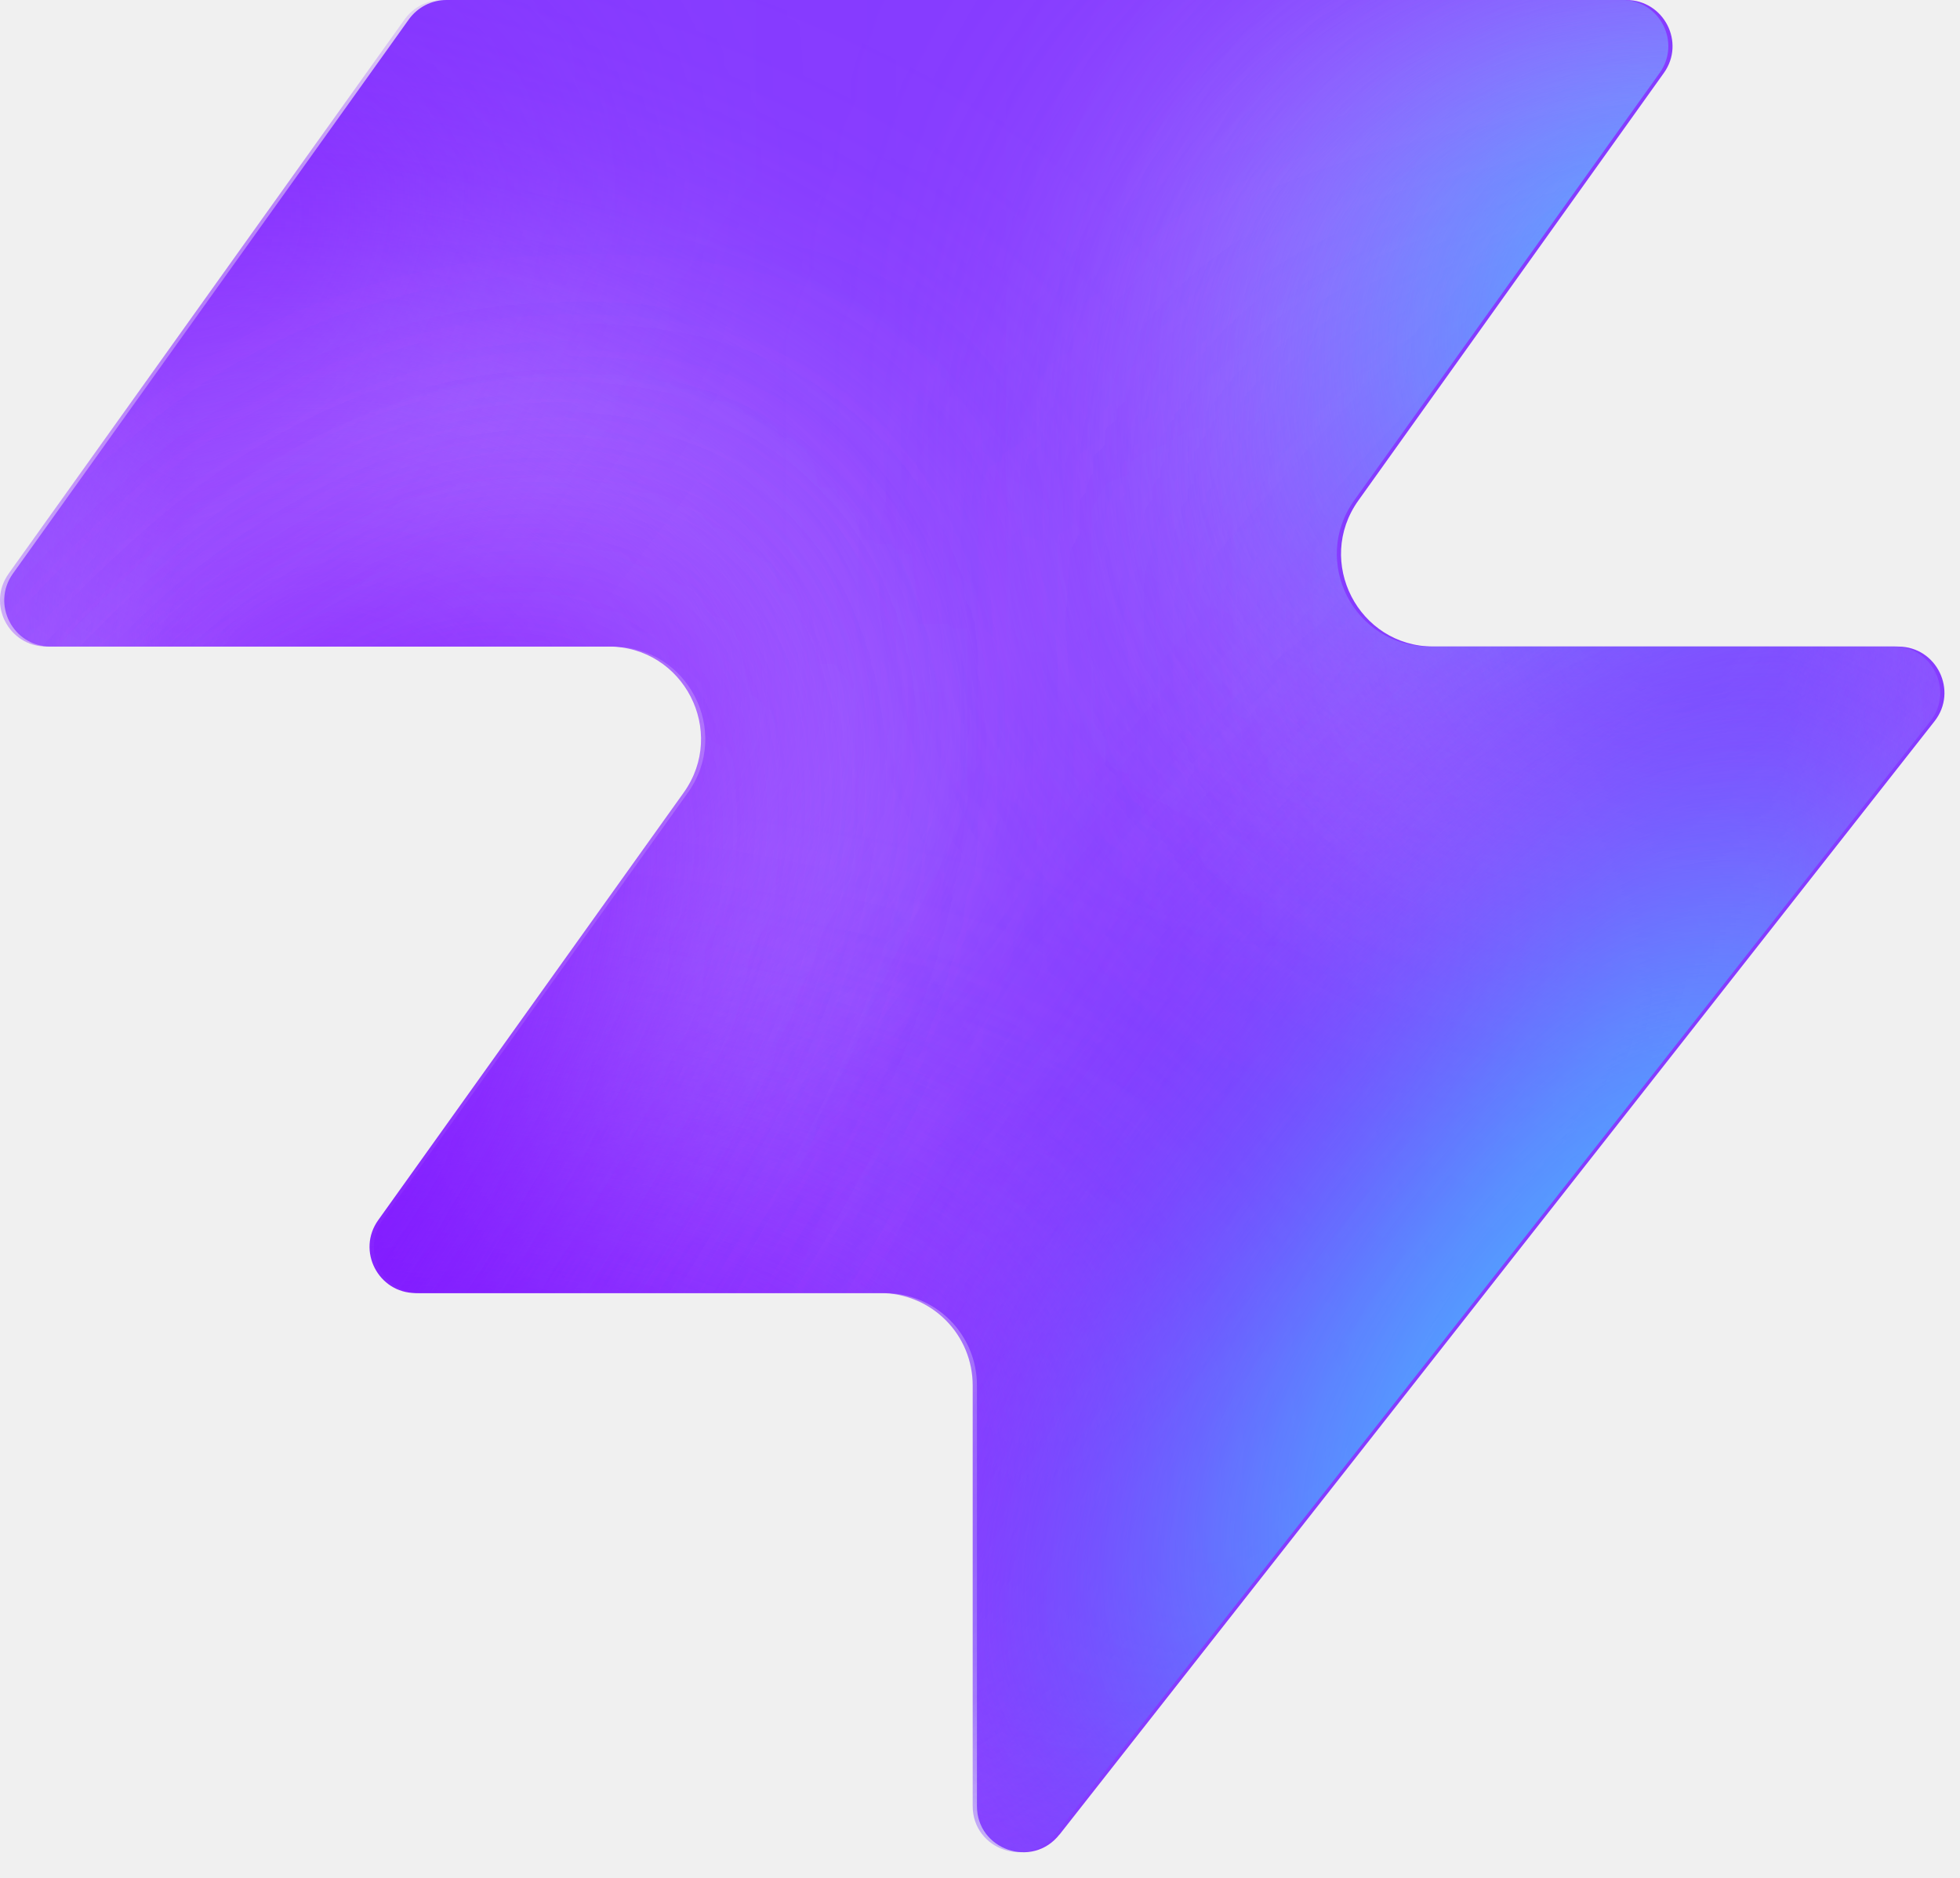
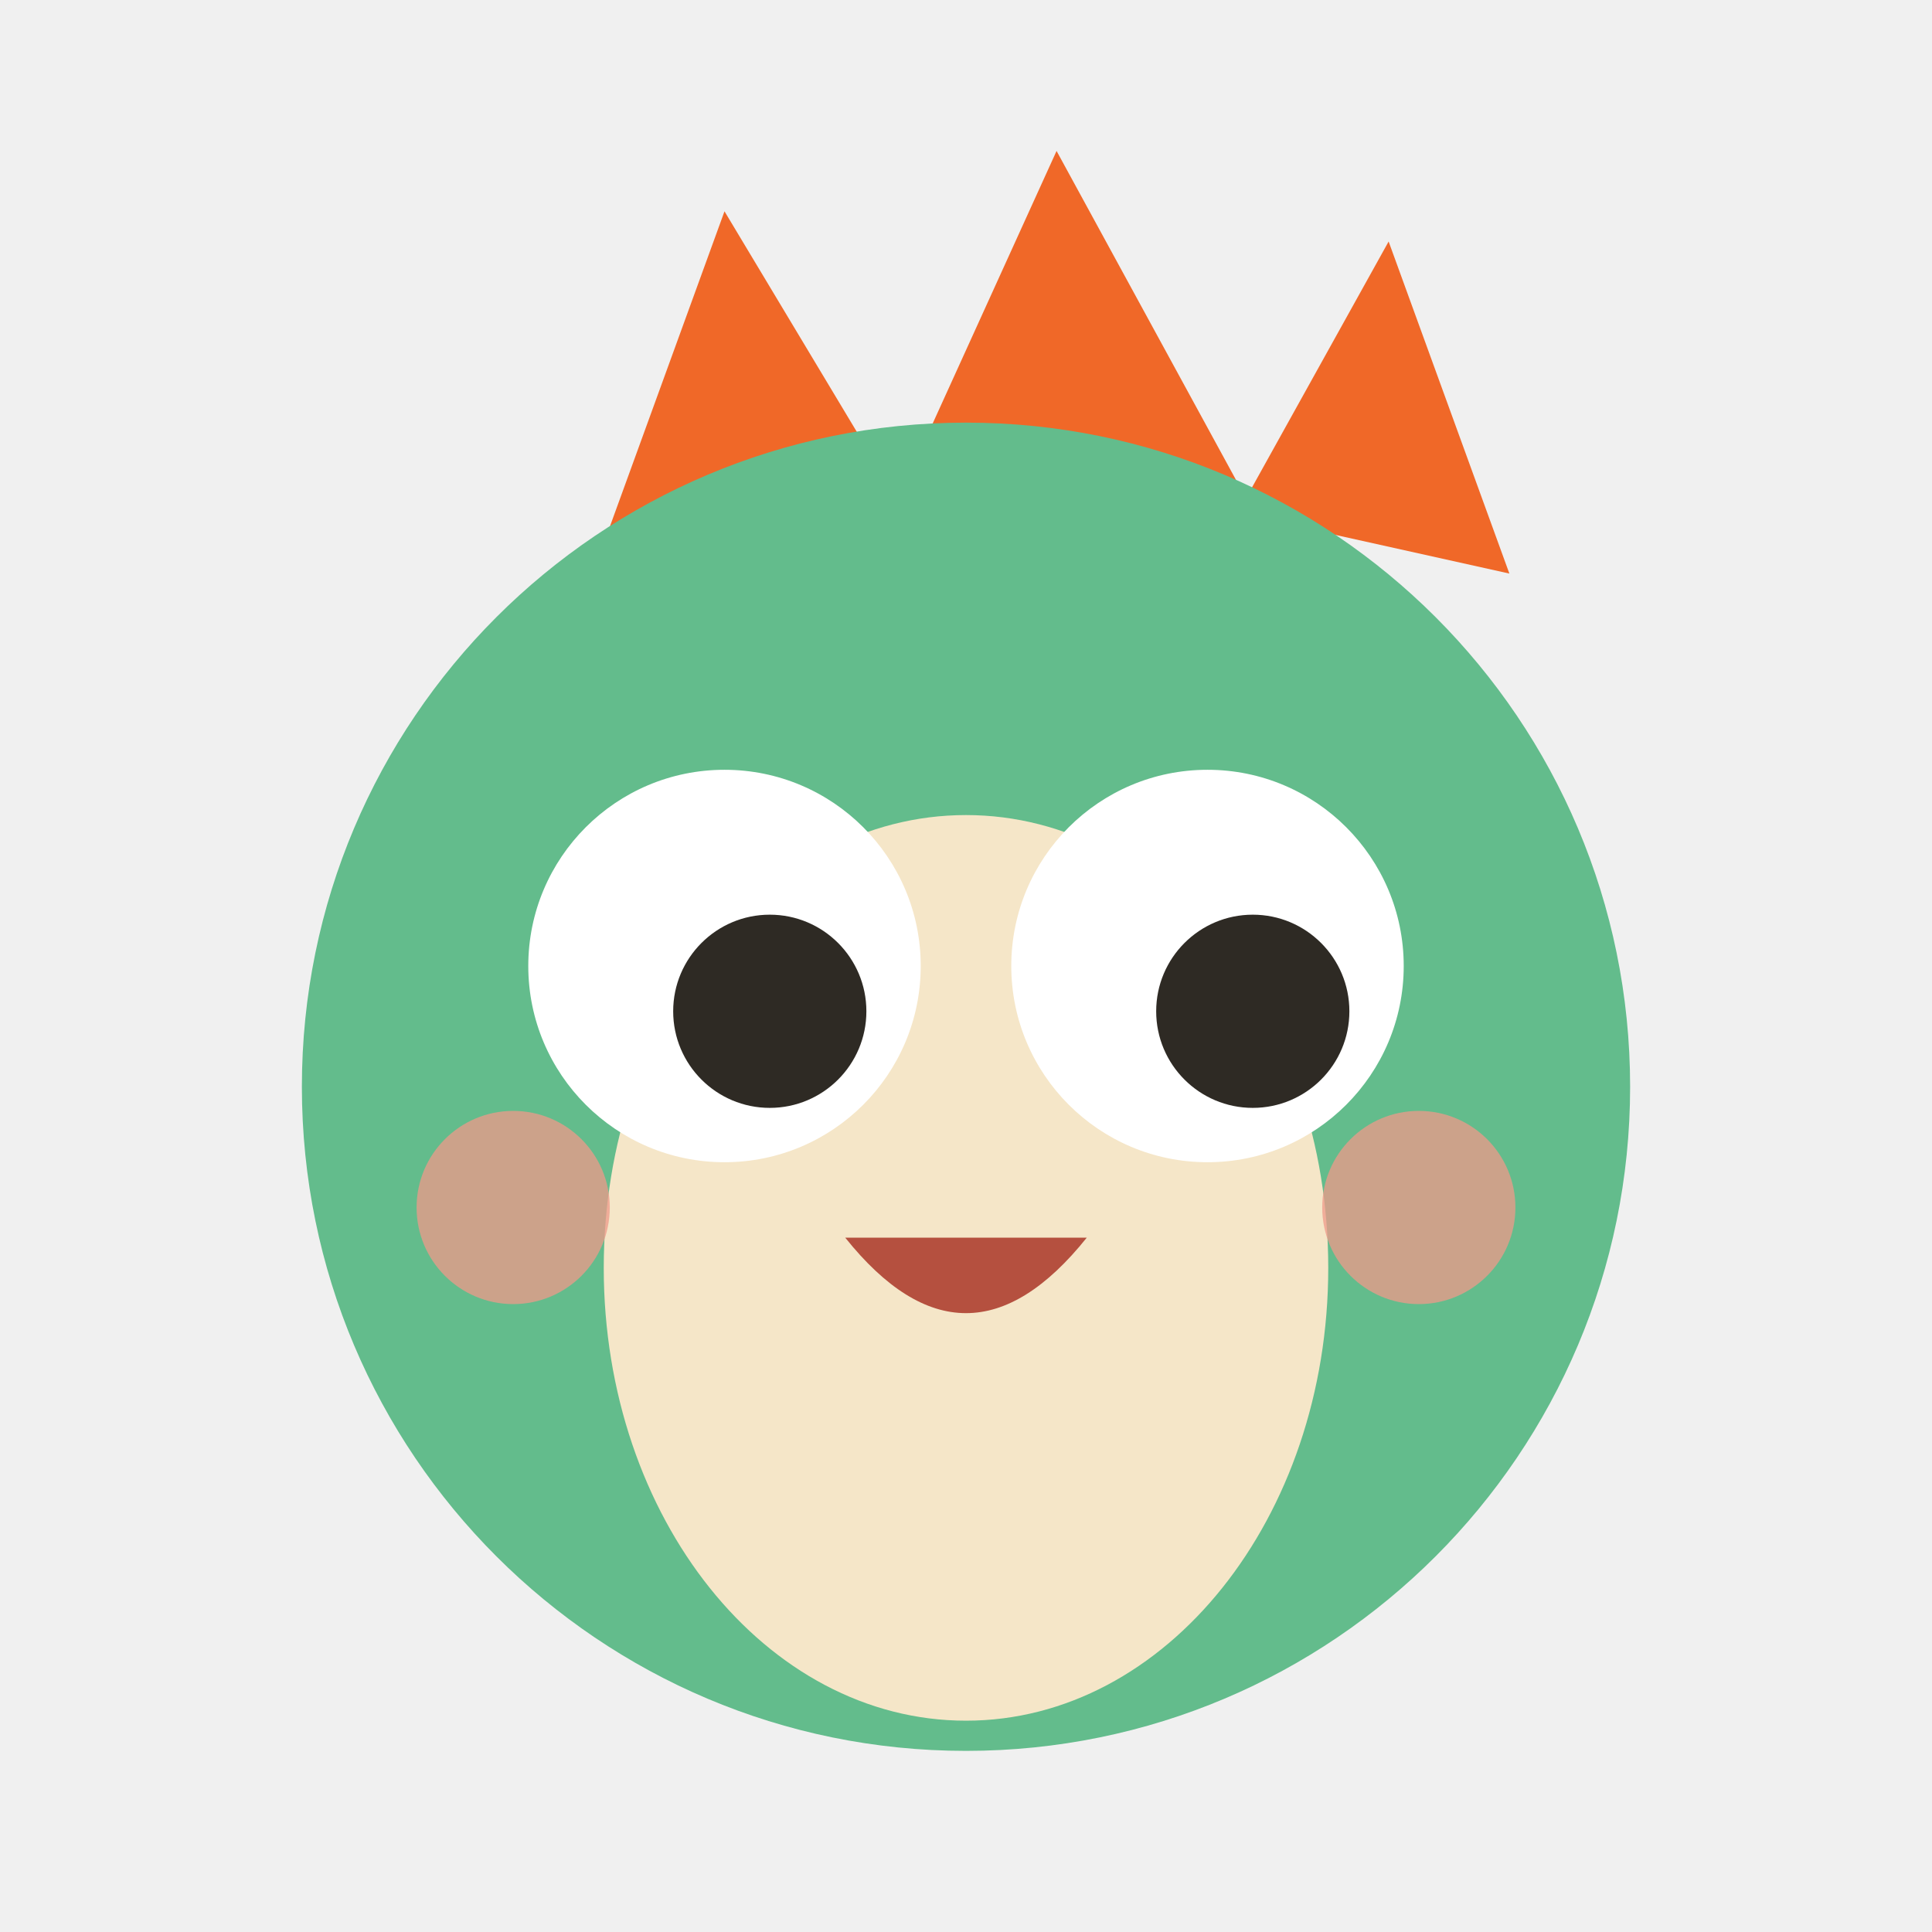
- <svg xmlns="http://www.w3.org/2000/svg" width="48" height="46" fill="none" viewBox="0 0 48 46">
-   <path fill="#863bff" d="M25.946 44.938c-.664.845-2.021.375-2.021-.698V33.937a2.26 2.26 0 0 0-2.262-2.262H10.287c-.92 0-1.456-1.04-.92-1.788l7.48-10.471c1.07-1.497 0-3.578-1.842-3.578H1.237c-.92 0-1.456-1.04-.92-1.788L10.013.474c.214-.297.556-.474.92-.474h28.894c.92 0 1.456 1.04.92 1.788l-7.48 10.471c-1.07 1.498 0 3.579 1.842 3.579h11.377c.943 0 1.473 1.088.89 1.83L25.947 44.94z" style="fill:#863bff;fill:color(display-p3 .525 .23 1);fill-opacity:1" />
-   <mask id="a" width="48" height="46" x="0" y="0" maskUnits="userSpaceOnUse" style="mask-type:alpha">
-     <path fill="#000" d="M25.842 44.938c-.664.844-2.021.375-2.021-.698V33.937a2.26 2.26 0 0 0-2.262-2.262H10.183c-.92 0-1.456-1.04-.92-1.788l7.48-10.471c1.07-1.498 0-3.579-1.842-3.579H1.133c-.92 0-1.456-1.04-.92-1.787L9.91.473c.214-.297.556-.474.92-.474h28.894c.92 0 1.456 1.04.92 1.788l-7.48 10.471c-1.07 1.498 0 3.578 1.842 3.578h11.377c.943 0 1.473 1.088.89 1.832L25.843 44.94z" style="fill:#000;fill-opacity:1" />
-   </mask>
-   <g mask="url(#a)">
-     <g filter="url(#b)">
-       <ellipse cx="5.508" cy="14.704" fill="#ede6ff" rx="5.508" ry="14.704" style="fill:#ede6ff;fill:color(display-p3 .927 .903 1);fill-opacity:1" transform="matrix(.00324 1 1 -.00324 -4.47 31.516)" />
-     </g>
-     <g filter="url(#c)">
-       <ellipse cx="10.399" cy="29.851" fill="#ede6ff" rx="10.399" ry="29.851" style="fill:#ede6ff;fill:color(display-p3 .927 .903 1);fill-opacity:1" transform="matrix(.00324 1 1 -.00324 -39.328 7.883)" />
-     </g>
-     <g filter="url(#d)">
-       <ellipse cx="5.508" cy="30.487" fill="#7e14ff" rx="5.508" ry="30.487" style="fill:#7e14ff;fill:color(display-p3 .492 .077 1);fill-opacity:1" transform="rotate(89.814 -25.913 -14.639)scale(1 -1)" />
-     </g>
-     <g filter="url(#e)">
-       <ellipse cx="5.508" cy="30.599" fill="#7e14ff" rx="5.508" ry="30.599" style="fill:#7e14ff;fill:color(display-p3 .492 .077 1);fill-opacity:1" transform="rotate(89.814 -32.644 -3.334)scale(1 -1)" />
-     </g>
-     <g filter="url(#f)">
-       <ellipse cx="5.508" cy="30.599" fill="#7e14ff" rx="5.508" ry="30.599" style="fill:#7e14ff;fill:color(display-p3 .492 .077 1);fill-opacity:1" transform="matrix(.00324 1 1 -.00324 -34.34 30.47)" />
-     </g>
-     <g filter="url(#g)">
-       <ellipse cx="14.072" cy="22.078" fill="#ede6ff" rx="14.072" ry="22.078" style="fill:#ede6ff;fill:color(display-p3 .927 .903 1);fill-opacity:1" transform="rotate(93.35 24.506 48.493)scale(-1 1)" />
-     </g>
-     <g filter="url(#h)">
-       <ellipse cx="3.47" cy="21.501" fill="#7e14ff" rx="3.47" ry="21.501" style="fill:#7e14ff;fill:color(display-p3 .492 .077 1);fill-opacity:1" transform="rotate(89.009 28.708 47.59)scale(-1 1)" />
-     </g>
-     <g filter="url(#i)">
-       <ellipse cx="3.47" cy="21.501" fill="#7e14ff" rx="3.47" ry="21.501" style="fill:#7e14ff;fill:color(display-p3 .492 .077 1);fill-opacity:1" transform="rotate(89.009 28.708 47.59)scale(-1 1)" />
-     </g>
-     <g filter="url(#j)">
-       <ellipse cx=".387" cy="8.972" fill="#7e14ff" rx="4.407" ry="29.108" style="fill:#7e14ff;fill:color(display-p3 .492 .077 1);fill-opacity:1" transform="rotate(39.51 .387 8.972)" />
-     </g>
-     <g filter="url(#k)">
-       <ellipse cx="47.523" cy="-6.092" fill="#7e14ff" rx="4.407" ry="29.108" style="fill:#7e14ff;fill:color(display-p3 .492 .077 1);fill-opacity:1" transform="rotate(37.892 47.523 -6.092)" />
-     </g>
-     <g filter="url(#l)">
-       <ellipse cx="41.412" cy="6.333" fill="#47bfff" rx="5.971" ry="9.665" style="fill:#47bfff;fill:color(display-p3 .28 .748 1);fill-opacity:1" transform="rotate(37.892 41.412 6.333)" />
-     </g>
-     <g filter="url(#m)">
-       <ellipse cx="-1.879" cy="38.332" fill="#7e14ff" rx="4.407" ry="29.108" style="fill:#7e14ff;fill:color(display-p3 .492 .077 1);fill-opacity:1" transform="rotate(37.892 -1.88 38.332)" />
-     </g>
-     <g filter="url(#n)">
-       <ellipse cx="-1.879" cy="38.332" fill="#7e14ff" rx="4.407" ry="29.108" style="fill:#7e14ff;fill:color(display-p3 .492 .077 1);fill-opacity:1" transform="rotate(37.892 -1.88 38.332)" />
-     </g>
-     <g filter="url(#o)">
-       <ellipse cx="35.651" cy="29.907" fill="#7e14ff" rx="4.407" ry="29.108" style="fill:#7e14ff;fill:color(display-p3 .492 .077 1);fill-opacity:1" transform="rotate(37.892 35.651 29.907)" />
-     </g>
-     <g filter="url(#p)">
-       <ellipse cx="38.418" cy="32.4" fill="#47bfff" rx="5.971" ry="15.297" style="fill:#47bfff;fill:color(display-p3 .28 .748 1);fill-opacity:1" transform="rotate(37.892 38.418 32.4)" />
-     </g>
-   </g>
-   <defs>
-     <filter id="b" width="60.045" height="41.654" x="-19.77" y="16.149" color-interpolation-filters="sRGB" filterUnits="userSpaceOnUse">
-       <feFlood flood-opacity="0" result="BackgroundImageFix" />
-       <feBlend in="SourceGraphic" in2="BackgroundImageFix" result="shape" />
-       <feGaussianBlur result="effect1_foregroundBlur_2002_17158" stdDeviation="7.659" />
-     </filter>
-     <filter id="c" width="90.34" height="51.437" x="-54.613" y="-7.533" color-interpolation-filters="sRGB" filterUnits="userSpaceOnUse">
-       <feFlood flood-opacity="0" result="BackgroundImageFix" />
-       <feBlend in="SourceGraphic" in2="BackgroundImageFix" result="shape" />
-       <feGaussianBlur result="effect1_foregroundBlur_2002_17158" stdDeviation="7.659" />
-     </filter>
-     <filter id="d" width="79.355" height="29.4" x="-49.64" y="2.03" color-interpolation-filters="sRGB" filterUnits="userSpaceOnUse">
-       <feFlood flood-opacity="0" result="BackgroundImageFix" />
-       <feBlend in="SourceGraphic" in2="BackgroundImageFix" result="shape" />
-       <feGaussianBlur result="effect1_foregroundBlur_2002_17158" stdDeviation="4.596" />
-     </filter>
-     <filter id="e" width="79.579" height="29.4" x="-45.045" y="20.029" color-interpolation-filters="sRGB" filterUnits="userSpaceOnUse">
-       <feFlood flood-opacity="0" result="BackgroundImageFix" />
-       <feBlend in="SourceGraphic" in2="BackgroundImageFix" result="shape" />
-       <feGaussianBlur result="effect1_foregroundBlur_2002_17158" stdDeviation="4.596" />
-     </filter>
-     <filter id="f" width="79.579" height="29.4" x="-43.513" y="21.178" color-interpolation-filters="sRGB" filterUnits="userSpaceOnUse">
-       <feFlood flood-opacity="0" result="BackgroundImageFix" />
-       <feBlend in="SourceGraphic" in2="BackgroundImageFix" result="shape" />
-       <feGaussianBlur result="effect1_foregroundBlur_2002_17158" stdDeviation="4.596" />
-     </filter>
-     <filter id="g" width="74.749" height="58.852" x="15.756" y="-17.901" color-interpolation-filters="sRGB" filterUnits="userSpaceOnUse">
-       <feFlood flood-opacity="0" result="BackgroundImageFix" />
-       <feBlend in="SourceGraphic" in2="BackgroundImageFix" result="shape" />
-       <feGaussianBlur result="effect1_foregroundBlur_2002_17158" stdDeviation="7.659" />
-     </filter>
-     <filter id="h" width="61.377" height="25.362" x="23.548" y="2.284" color-interpolation-filters="sRGB" filterUnits="userSpaceOnUse">
-       <feFlood flood-opacity="0" result="BackgroundImageFix" />
-       <feBlend in="SourceGraphic" in2="BackgroundImageFix" result="shape" />
-       <feGaussianBlur result="effect1_foregroundBlur_2002_17158" stdDeviation="4.596" />
-     </filter>
-     <filter id="i" width="61.377" height="25.362" x="23.548" y="2.284" color-interpolation-filters="sRGB" filterUnits="userSpaceOnUse">
-       <feFlood flood-opacity="0" result="BackgroundImageFix" />
-       <feBlend in="SourceGraphic" in2="BackgroundImageFix" result="shape" />
-       <feGaussianBlur result="effect1_foregroundBlur_2002_17158" stdDeviation="4.596" />
-     </filter>
-     <filter id="j" width="56.045" height="63.649" x="-27.636" y="-22.853" color-interpolation-filters="sRGB" filterUnits="userSpaceOnUse">
-       <feFlood flood-opacity="0" result="BackgroundImageFix" />
-       <feBlend in="SourceGraphic" in2="BackgroundImageFix" result="shape" />
-       <feGaussianBlur result="effect1_foregroundBlur_2002_17158" stdDeviation="4.596" />
-     </filter>
-     <filter id="k" width="54.814" height="64.646" x="20.116" y="-38.415" color-interpolation-filters="sRGB" filterUnits="userSpaceOnUse">
-       <feFlood flood-opacity="0" result="BackgroundImageFix" />
-       <feBlend in="SourceGraphic" in2="BackgroundImageFix" result="shape" />
-       <feGaussianBlur result="effect1_foregroundBlur_2002_17158" stdDeviation="4.596" />
-     </filter>
-     <filter id="l" width="33.541" height="35.313" x="24.641" y="-11.323" color-interpolation-filters="sRGB" filterUnits="userSpaceOnUse">
-       <feFlood flood-opacity="0" result="BackgroundImageFix" />
-       <feBlend in="SourceGraphic" in2="BackgroundImageFix" result="shape" />
-       <feGaussianBlur result="effect1_foregroundBlur_2002_17158" stdDeviation="4.596" />
-     </filter>
-     <filter id="m" width="54.814" height="64.646" x="-29.286" y="6.009" color-interpolation-filters="sRGB" filterUnits="userSpaceOnUse">
-       <feFlood flood-opacity="0" result="BackgroundImageFix" />
-       <feBlend in="SourceGraphic" in2="BackgroundImageFix" result="shape" />
-       <feGaussianBlur result="effect1_foregroundBlur_2002_17158" stdDeviation="4.596" />
-     </filter>
-     <filter id="n" width="54.814" height="64.646" x="-29.286" y="6.009" color-interpolation-filters="sRGB" filterUnits="userSpaceOnUse">
-       <feFlood flood-opacity="0" result="BackgroundImageFix" />
-       <feBlend in="SourceGraphic" in2="BackgroundImageFix" result="shape" />
-       <feGaussianBlur result="effect1_foregroundBlur_2002_17158" stdDeviation="4.596" />
-     </filter>
-     <filter id="o" width="54.814" height="64.646" x="8.244" y="-2.416" color-interpolation-filters="sRGB" filterUnits="userSpaceOnUse">
-       <feFlood flood-opacity="0" result="BackgroundImageFix" />
-       <feBlend in="SourceGraphic" in2="BackgroundImageFix" result="shape" />
-       <feGaussianBlur result="effect1_foregroundBlur_2002_17158" stdDeviation="4.596" />
-     </filter>
-     <filter id="p" width="39.409" height="43.623" x="18.713" y="10.588" color-interpolation-filters="sRGB" filterUnits="userSpaceOnUse">
-       <feFlood flood-opacity="0" result="BackgroundImageFix" />
-       <feBlend in="SourceGraphic" in2="BackgroundImageFix" result="shape" />
-       <feGaussianBlur result="effect1_foregroundBlur_2002_17158" stdDeviation="4.596" />
-     </filter>
-   </defs>
+ <svg xmlns="http://www.w3.org/2000/svg" viewBox="0 0 64 64" role="img" aria-label="Ame the xflame dino">
+   <path d="M20 18 L24 7 L30 17 Z" fill="#F06828" />
+   <path d="M30 16 L35 5 L41 16 Z" fill="#F06828" />
+   <path d="M41 17 L46 8 L50 19 Z" fill="#F06828" />
+   <circle cx="32" cy="36" r="22" fill="#63BC8C" />
+   <ellipse cx="32" cy="42" rx="12" ry="15" fill="#F5E6C8" />
+   <circle cx="24" cy="32" r="6.5" fill="#FFFFFF" />
+   <circle cx="40" cy="32" r="6.5" fill="#FFFFFF" />
+   <circle cx="25.5" cy="33.5" r="3.2" fill="#2E2A24" />
+   <circle cx="41.5" cy="33.5" r="3.2" fill="#2E2A24" />
+   <circle cx="17" cy="40" r="3.2" fill="#EF9A8A" opacity="0.75" />
+   <circle cx="47" cy="40" r="3.2" fill="#EF9A8A" opacity="0.75" />
+   <path d="M28 41 Q32 46 36 41 Z" fill="#B5503F" />
</svg>
